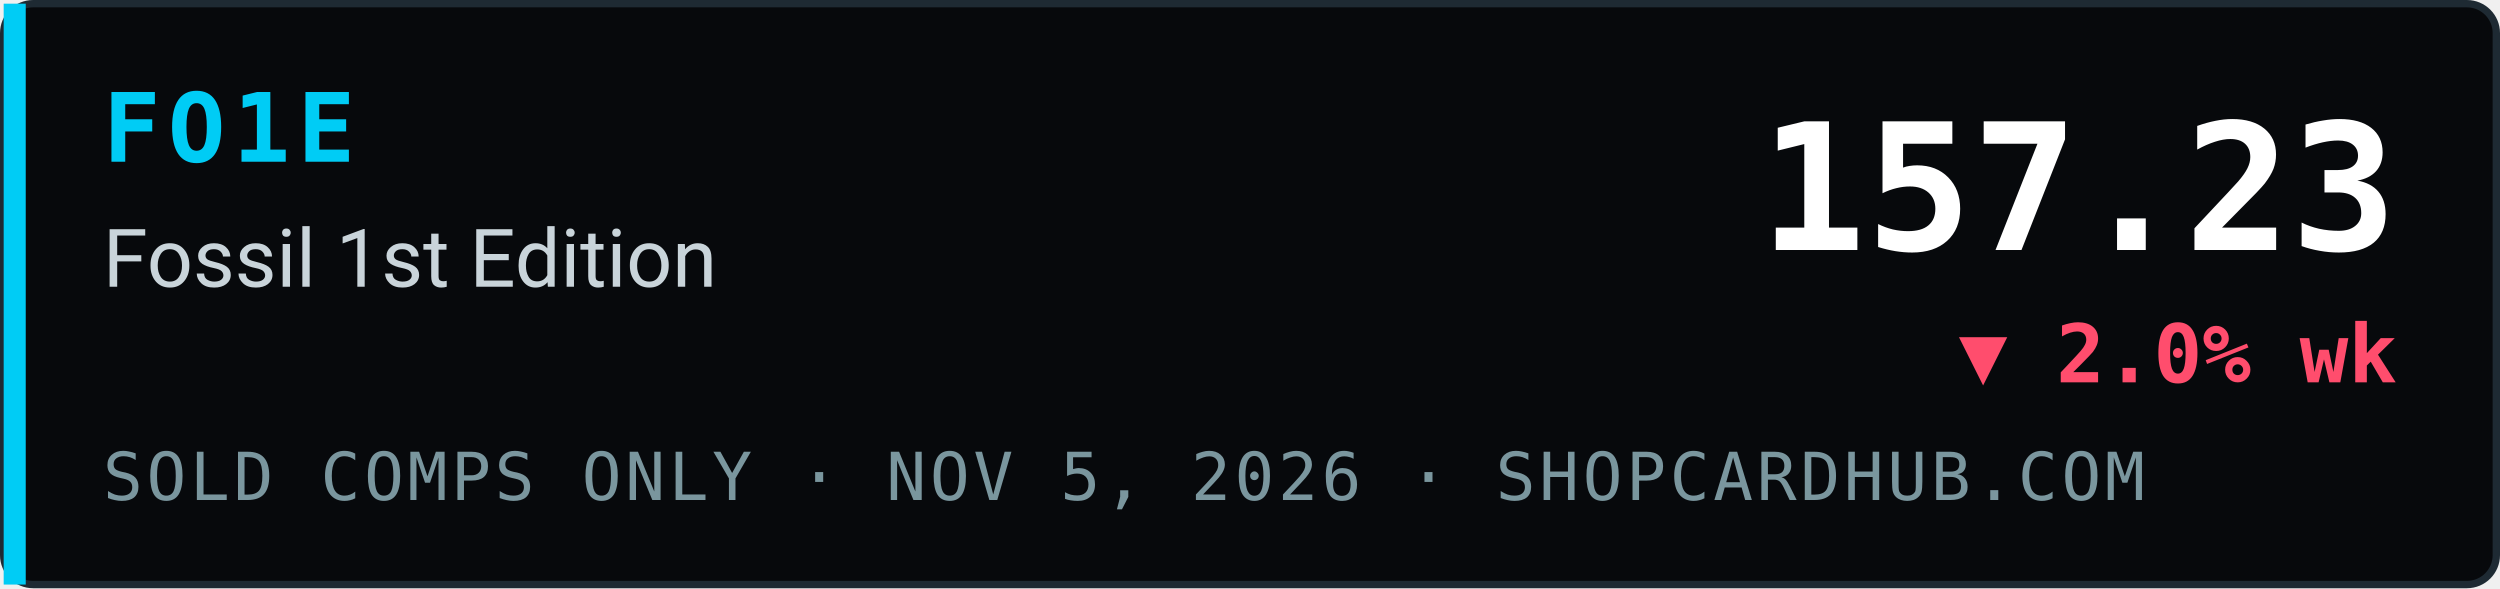
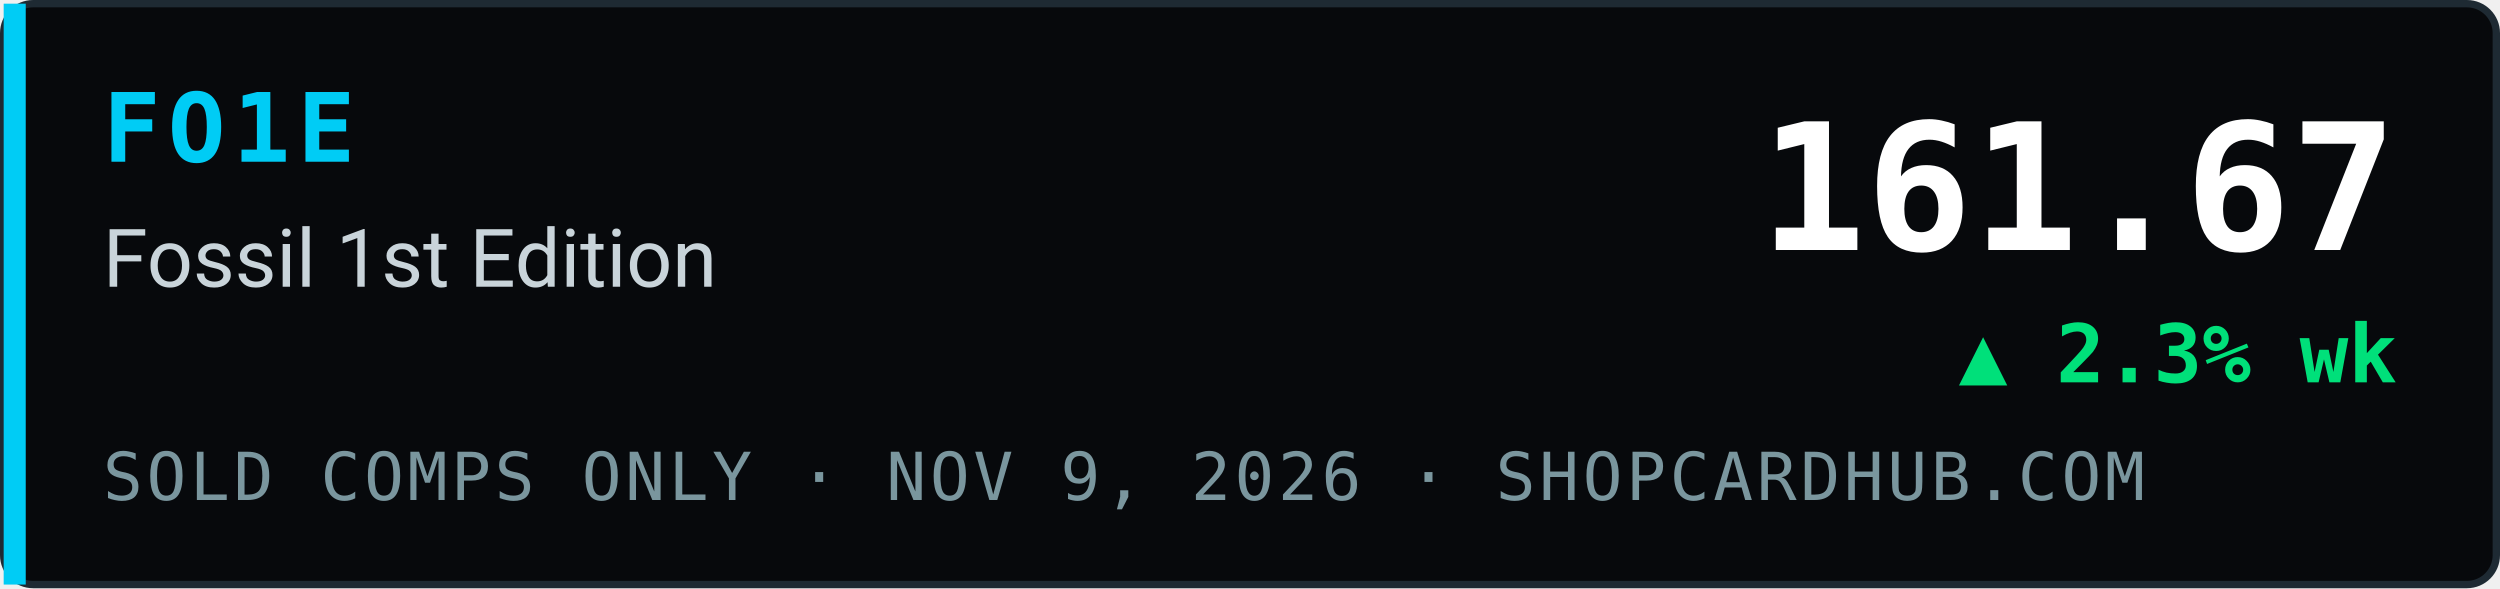
- <svg xmlns="http://www.w3.org/2000/svg" width="340" height="80" viewBox="0 0 340 80" role="img" aria-label="FO1E Fossil 1st Edition index 157.23, ▼ 2.0% wk, sold comps only, ShopCardHub">
+ <svg xmlns="http://www.w3.org/2000/svg" width="340" height="80" viewBox="0 0 340 80" role="img" aria-label="FO1E Fossil 1st Edition index 161.67, ▲ 2.3% wk, sold comps only, ShopCardHub">
  <rect x="0.5" y="0.5" width="339" height="79" rx="4" fill="#07090c" stroke="#1e2a33" />
  <rect x="0.5" y="0.5" width="3" height="79" fill="#00ccf5" />
  <text x="14" y="22" font-family="ui-monospace,SFMono-Regular,Menlo,Consolas,monospace" font-size="13" font-weight="700" fill="#00ccf5" letter-spacing="1">FO1E</text>
  <text x="14" y="39" font-family="system-ui,-apple-system,Segoe UI,Roboto,Helvetica,Arial,sans-serif" font-size="11" fill="#c9d4da">Fossil 1st Edition</text>
-   <text x="14" y="68" font-family="ui-monospace,SFMono-Regular,Menlo,Consolas,monospace" font-size="9" fill="#7a969e" letter-spacing="0.5">SOLD COMPS ONLY · NOV 5, 2026 · SHOPCARDHUB.COM</text>
-   <text x="326" y="34" text-anchor="end" font-family="ui-monospace,SFMono-Regular,Menlo,Consolas,monospace" font-size="24" font-weight="700" fill="#ffffff">157.23</text>
-   <text x="326" y="52" text-anchor="end" font-family="ui-monospace,SFMono-Regular,Menlo,Consolas,monospace" font-size="11" font-weight="700" fill="#ff4d6d">▼ 2.0% wk</text>
+   <text x="14" y="68" font-family="ui-monospace,SFMono-Regular,Menlo,Consolas,monospace" font-size="9" fill="#7a969e" letter-spacing="0.5">SOLD COMPS ONLY · NOV 9, 2026 · SHOPCARDHUB.COM</text>
+   <text x="326" y="34" text-anchor="end" font-family="ui-monospace,SFMono-Regular,Menlo,Consolas,monospace" font-size="24" font-weight="700" fill="#ffffff">161.67</text>
+   <text x="326" y="52" text-anchor="end" font-family="ui-monospace,SFMono-Regular,Menlo,Consolas,monospace" font-size="11" font-weight="700" fill="#00e07a">▲ 2.3% wk</text>
</svg>
